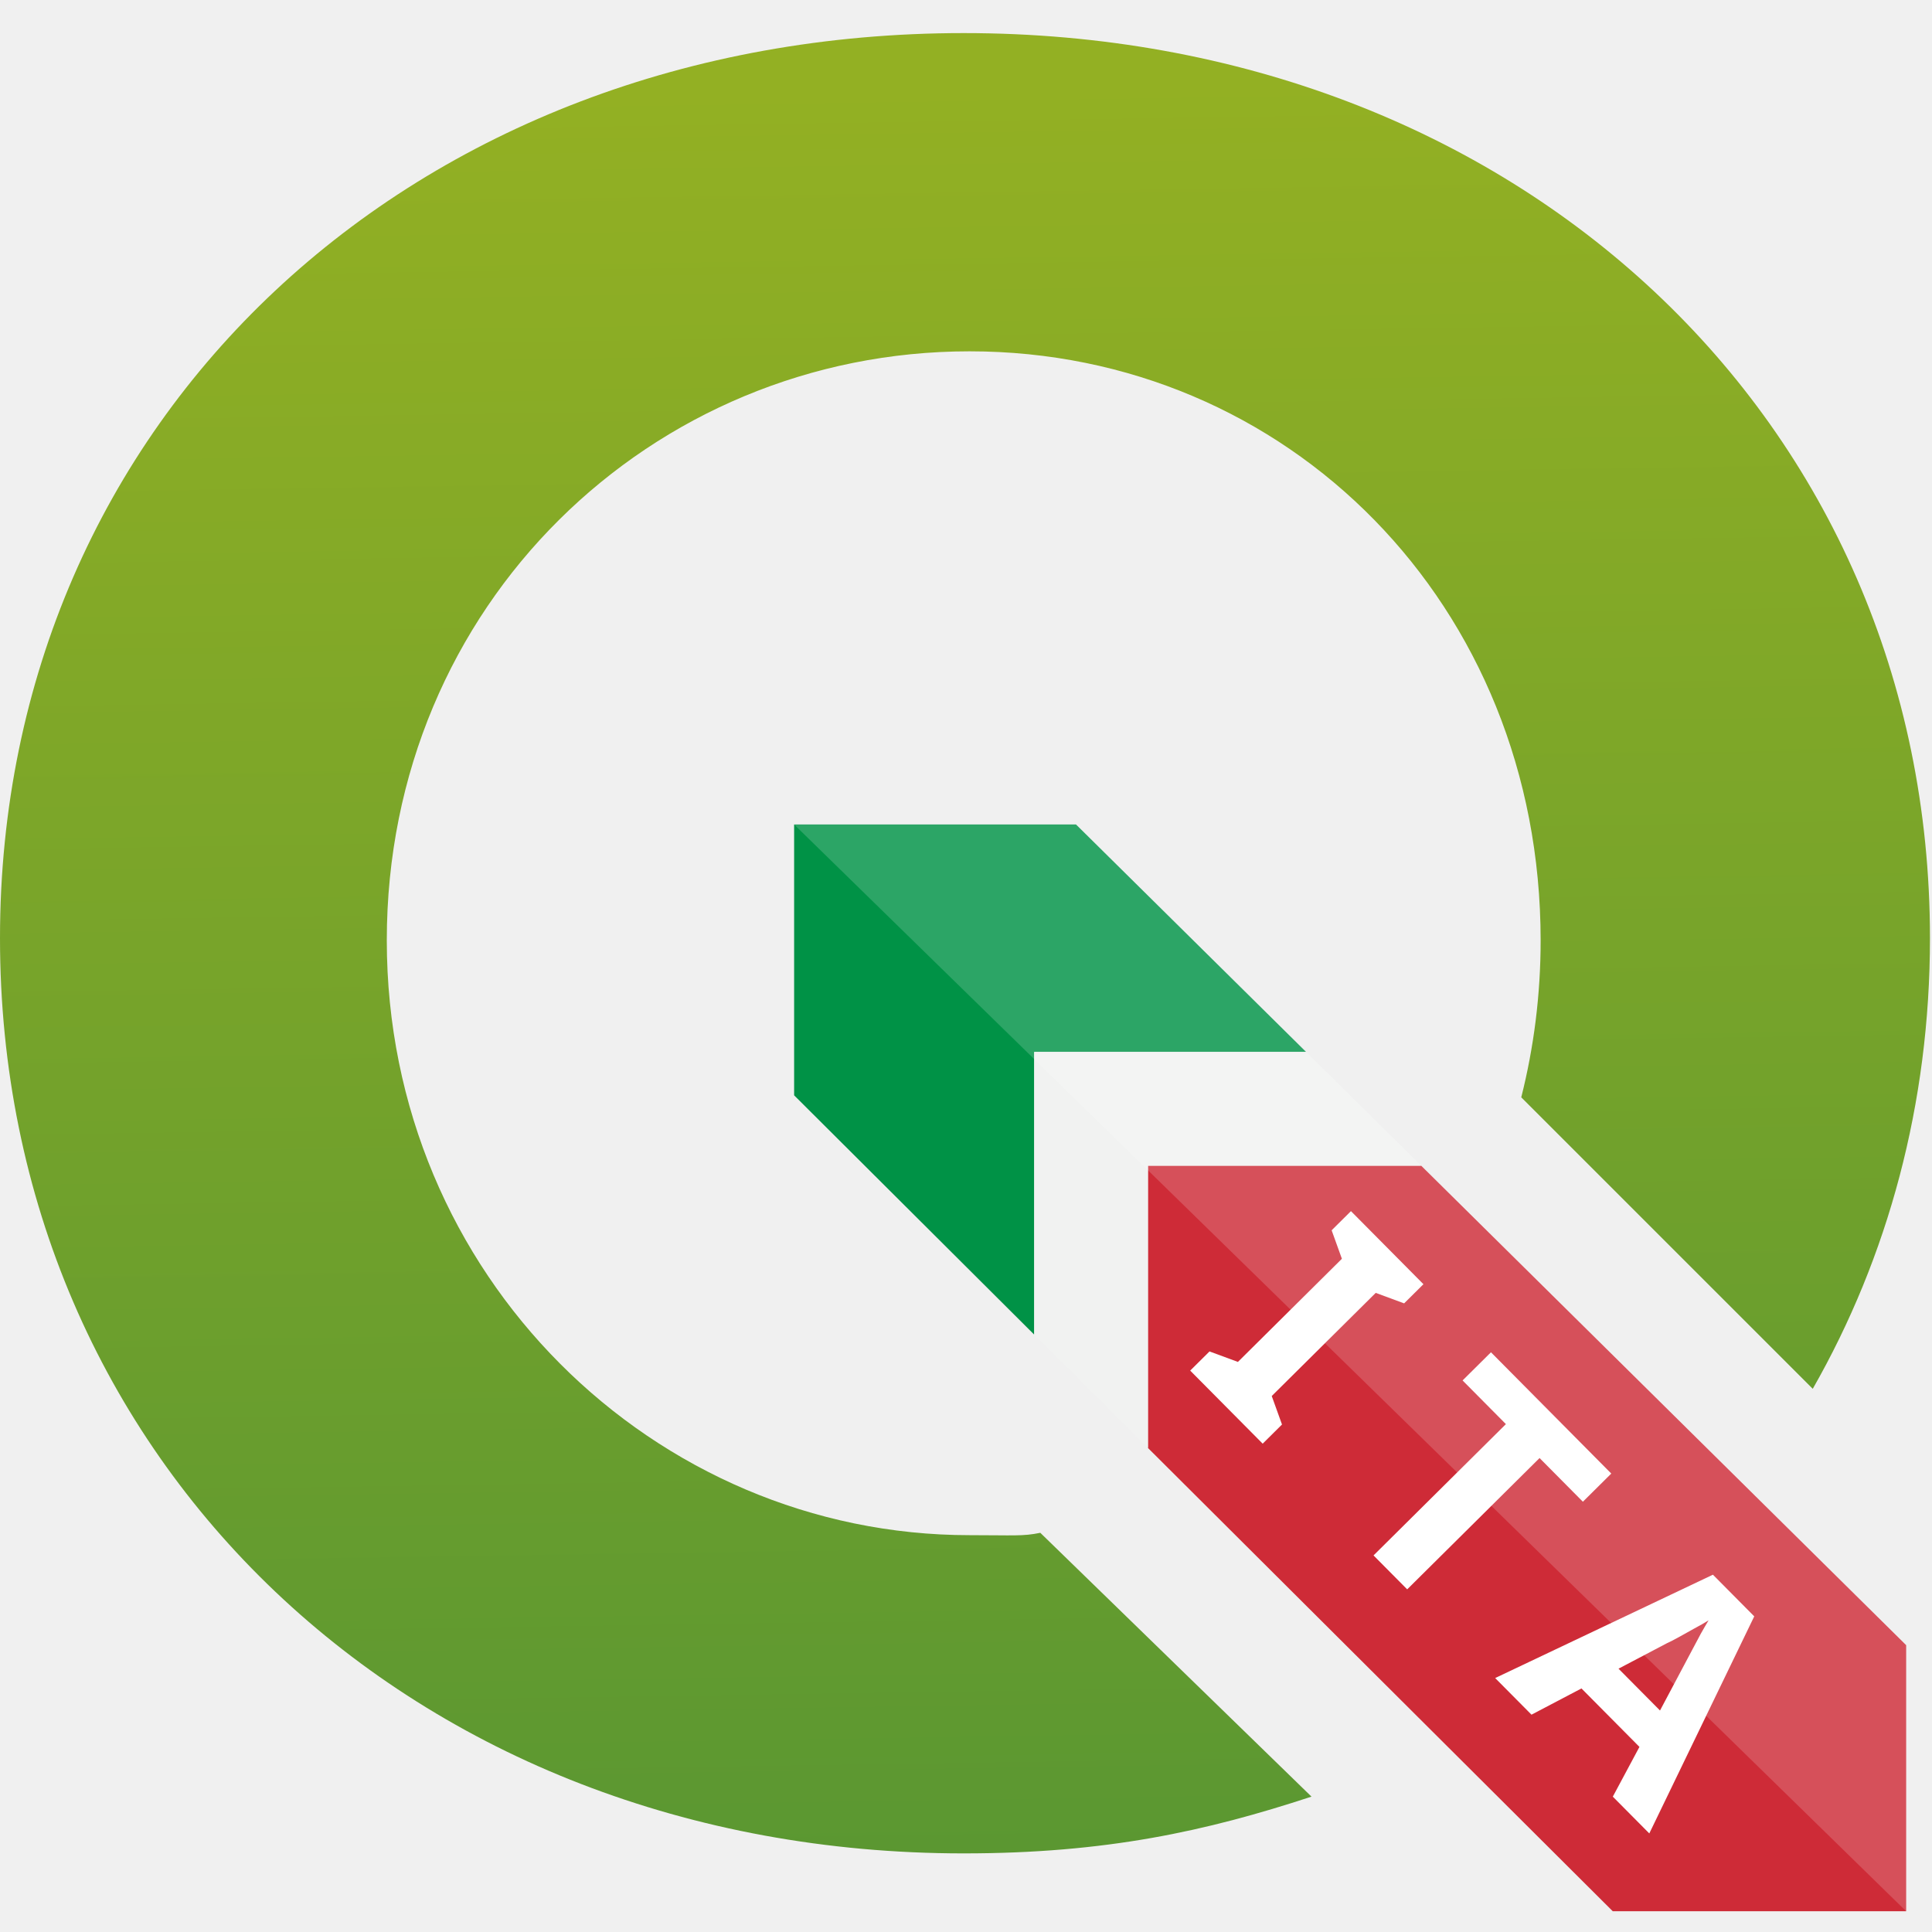
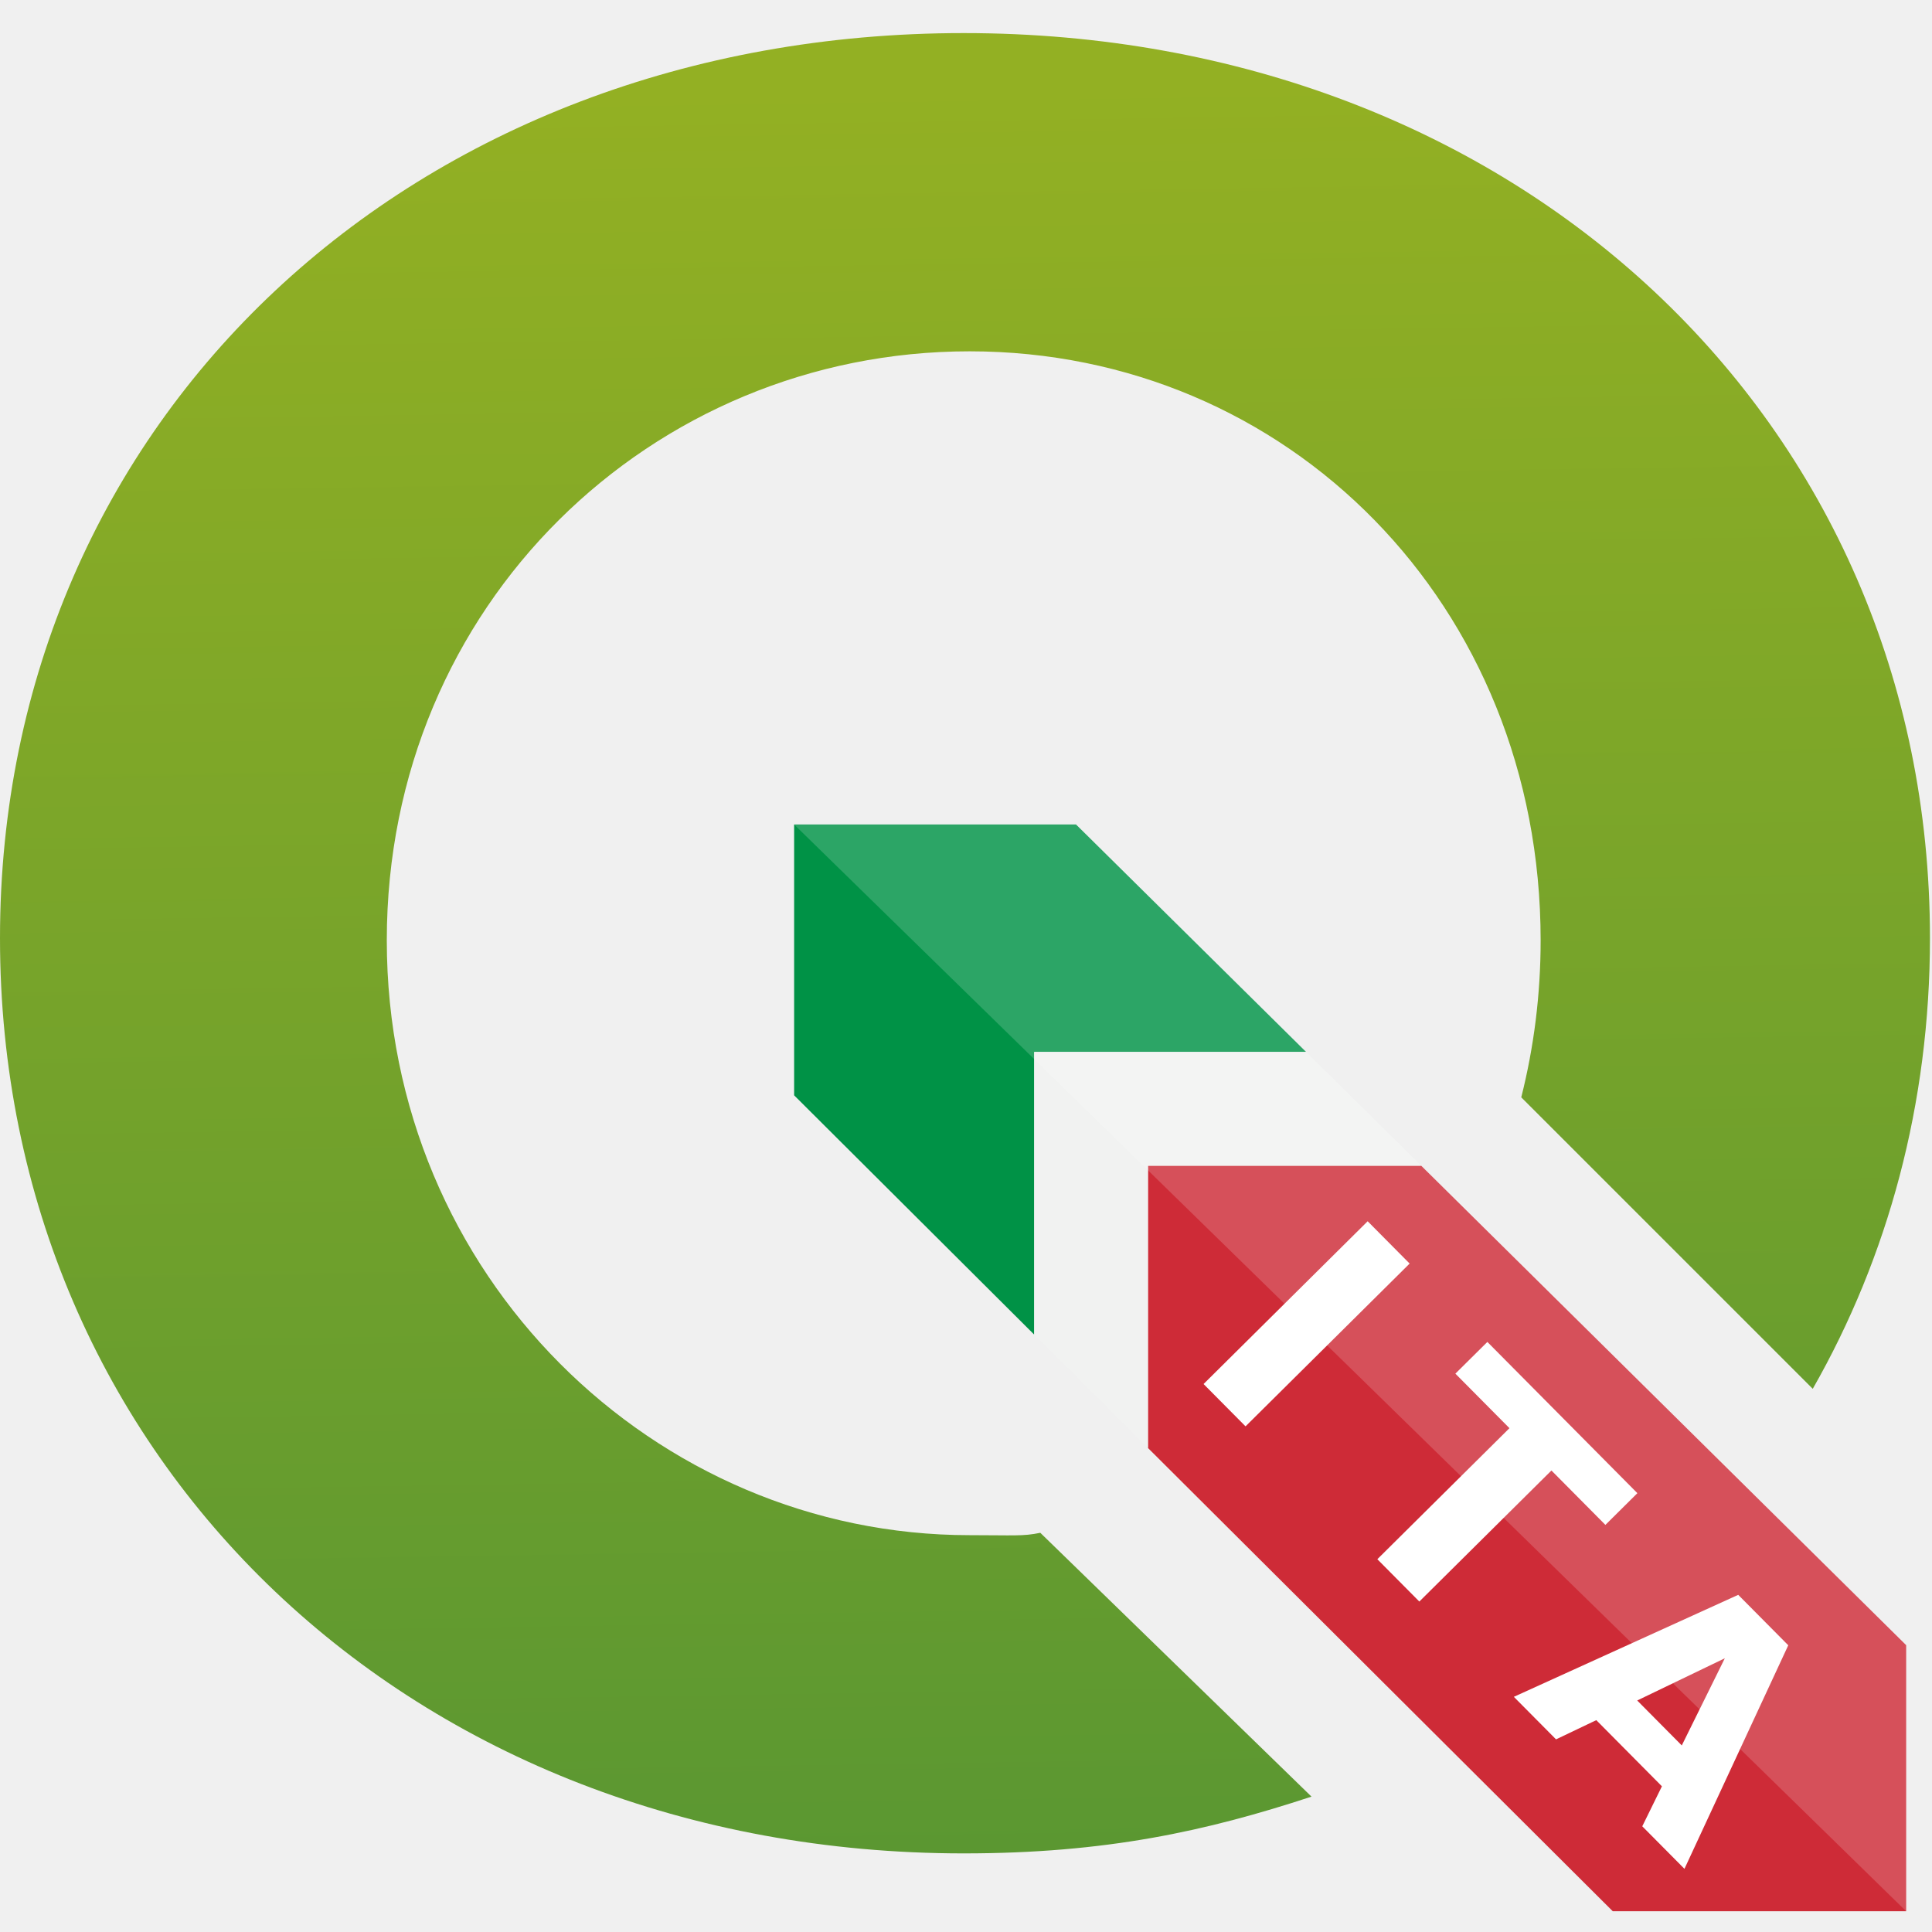
- <svg xmlns="http://www.w3.org/2000/svg" version="1.1" id="Layer_1" x="0px" y="0px" width="128px" height="128px" viewBox="0 0 128 128" enable-background="new 0 0 128 128" xml:space="preserve">
+ <svg xmlns="http://www.w3.org/2000/svg" xml:space="preserve" enable-background="new 0 0 128 128" viewBox="0 0 128 128" height="128px" width="128px" y="0px" x="0px" id="Layer_1" version="1.1">
  <defs id="defs86" />
-   <linearGradient id="SVGID_1_" gradientUnits="userSpaceOnUse" x1="402.524" y1="-220.871" x2="400.648" y2="-97.502" gradientTransform="matrix(1 0 0 -1 -300.5195 -92.5547)">
-     <stop offset="0" style="stop-color:#589632" id="stop65" />
-     <stop offset="1" style="stop-color:#93B023" id="stop67" />
+   <linearGradient gradientTransform="matrix(1 0 0 -1 -300.5195 -92.5547)" y2="-97.502" x2="400.648" y1="-220.871" x1="402.524" gradientUnits="userSpaceOnUse" id="SVGID_1_">
+     <stop id="stop65" style="stop-color:#589632" offset="0" />
+     <stop id="stop67" style="stop-color:#93B023" offset="1" />
  </linearGradient>
-   <linearGradient id="SVGID_2_" gradientUnits="userSpaceOnUse" x1="365.462" y1="-221.145" x2="363.592" y2="-98.227" gradientTransform="matrix(1 0 0 -1 -300.5195 -92.5547)">
-     <stop offset="0" style="stop-color:#589632" id="stop74" />
-     <stop offset="1" style="stop-color:#93B023" id="stop76" />
+   <linearGradient gradientTransform="matrix(1 0 0 -1 -300.5195 -92.5547)" y2="-98.227" x2="363.592" y1="-221.145" x1="365.462" gradientUnits="userSpaceOnUse" id="SVGID_2_">
+     <stop id="stop74" style="stop-color:#589632" offset="0" />
+     <stop id="stop76" style="stop-color:#93B023" offset="1" />
  </linearGradient>
-   <path fill="url(#SVGID_2_)" d="M68.923,101.552c-1.165,0.242-1.769,0.157-4.685,0.157c-20.866,0-38.612-17.158-38.612-39.406  c0-22.248,17.551-39.027,38.612-39.027s37.833,16.78,37.833,39.027c0,3.619-0.451,7.099-1.284,10.398L120.1,92.012  c4.979-8.726,7.765-18.869,7.765-29.857c0-34.289-27.363-59.963-64.016-59.963C27.363,2.191,0,27.696,0,62.154  c0,34.625,27.363,60.638,63.848,60.638c9.417,0,16.069-1.469,23.042-3.761L68.923,101.552z" id="path79" />
-   <g id="g3796" transform="matrix(1.003272,0,0,1.003272,-0.6436924,-0.1791329)" style="stroke-width:0.997">
-     <polygon points="176,162 176,183.433 195,202.37 195,180 216.513,180 198.306,162 " id="polygon3" style="fill:#009246;fill-opacity:1;stroke-width:1.194" transform="matrix(0.8344601,0,0,0.8344601,-93.78197,-80.55752)" />
-     <polygon points="204,211.34 240.782,248 264,248 264,226.946 225.617,189 204,189 " id="polygon31" style="fill:#ce2b37;fill-opacity:1;stroke-width:1.194" transform="matrix(0.8344601,0,0,0.8344601,-93.78197,-80.55752)" />
-     <polygon points="195,180 195,202.37 204,211.34 204,189 225.617,189 216.513,180 " id="polygon33" style="fill:#f1f2f1;fill-opacity:1;stroke-width:1.194" transform="matrix(0.8344601,0,0,0.8344601,-93.78197,-80.55752)" />
-     <path d="m 53.083,54.625 73.432,71.764 V 108.819 L 94.487,77.155 86.89,69.645 71.697,54.625 Z" id="polygon4174" style="fill:#ffffff;fill-opacity:0.173;stroke-width:0.997" />
-     <text xml:space="preserve" style="font-style:normal;font-weight:normal;font-size:10.014px;line-height:0%;font-family:sans-serif;letter-spacing:0px;word-spacing:0px;fill:#ffffff;fill-opacity:1;stroke:none;stroke-width:0.997px;stroke-linecap:butt;stroke-linejoin:miter;stroke-opacity:1;" x="119.517" y="7.607" id="text4155" transform="rotate(45.23218)">
-       <tspan id="tspan4157" x="119.517" y="7.607" style="font-style:normal;font-variant:normal;font-weight:bold;font-stretch:normal;font-size:20.937px;line-height:1.25;font-family:sans-serif;-inkscape-font-specification:'sans-serif Bold';letter-spacing:5.234px;fill:#ffffff;fill-opacity:1;stroke-width:0.997px;">ITA</tspan>
-     </text>
+   <path id="path79" d="M68.923,101.552c-1.165,0.242-1.769,0.157-4.685,0.157c-20.866,0-38.612-17.158-38.612-39.406  c0-22.248,17.551-39.027,38.612-39.027s37.833,16.78,37.833,39.027c0,3.619-0.451,7.099-1.284,10.398L120.1,92.012  c4.979-8.726,7.765-18.869,7.765-29.857c0-34.289-27.363-59.963-64.016-59.963C27.363,2.191,0,27.696,0,62.154  c0,34.625,27.363,60.638,63.848,60.638c9.417,0,16.069-1.469,23.042-3.761L68.923,101.552z" fill="url(#SVGID_2_)" />
+   <g style="stroke-width:0.997" transform="matrix(1.003272,0,0,1.003272,-0.6436924,-0.1791329)" id="g3796">
+     <polygon transform="matrix(0.8344601,0,0,0.8344601,-93.78197,-80.55752)" style="fill:#009246;fill-opacity:1;stroke-width:1.194" id="polygon3" points="176,162 176,183.433 195,202.37 195,180 216.513,180 198.306,162 " />
+     <polygon transform="matrix(0.8344601,0,0,0.8344601,-93.78197,-80.55752)" style="fill:#ce2b37;fill-opacity:1;stroke-width:1.194" id="polygon31" points="204,211.34 240.782,248 264,248 264,226.946 225.617,189 204,189 " />
+     <polygon transform="matrix(0.8344601,0,0,0.8344601,-93.78197,-80.55752)" style="fill:#f1f2f1;fill-opacity:1;stroke-width:1.194" id="polygon33" points="195,180 195,202.37 204,211.34 204,189 225.617,189 216.513,180 " />
+     <path style="fill:#ffffff;fill-opacity:0.173;stroke-width:0.997" id="polygon4174" d="m 53.083,54.625 73.432,71.764 V 108.819 L 94.487,77.155 86.89,69.645 71.697,54.625 Z" />
+     <g id="text4155" style="font-style:normal;font-weight:normal;font-size:10.014px;line-height:0%;font-family:sans-serif;letter-spacing:0px;word-spacing:0px;fill:#ffffff;fill-opacity:1;stroke:none;stroke-width:0.997px;stroke-linecap:butt;stroke-linejoin:miter;stroke-opacity:1" transform="rotate(45.23218)" aria-label="ITA">
+       <path id="path4495" style="font-style:normal;font-variant:normal;font-weight:bold;font-stretch:normal;font-size:20.937px;line-height:1.25;font-family:sans-serif;-inkscape-font-specification:'sans-serif Bold';letter-spacing:5.234px;fill:#ffffff;fill-opacity:1;stroke-width:0.997px" d="m 121.439,-7.656 h 3.936 V 7.607 h -3.936 z" />
+       <path id="path4497" style="font-style:normal;font-variant:normal;font-weight:bold;font-stretch:normal;font-size:20.937px;line-height:1.25;font-family:sans-serif;-inkscape-font-specification:'sans-serif Bold';letter-spacing:5.234px;fill:#ffffff;fill-opacity:1;stroke-width:0.997px" d="m 132.664,-7.656 h 14.067 v 2.975 h -5.06 V 7.607 H 137.734 V -4.681 h -5.071 z" />
+       <path id="path4499" style="font-style:normal;font-variant:normal;font-weight:bold;font-stretch:normal;font-size:20.937px;line-height:1.25;font-family:sans-serif;-inkscape-font-specification:'sans-serif Bold';letter-spacing:5.234px;fill:#ffffff;fill-opacity:1;stroke-width:0.997px" d="m 161.615,4.826 h -6.154 l -0.971,2.781 h -3.956 l 5.653,-15.263 h 4.692 l 5.653,15.263 h -3.956 z m -5.173,-2.832 h 4.181 l -2.085,-6.072 z" />
+     </g>
  </g>
</svg>
